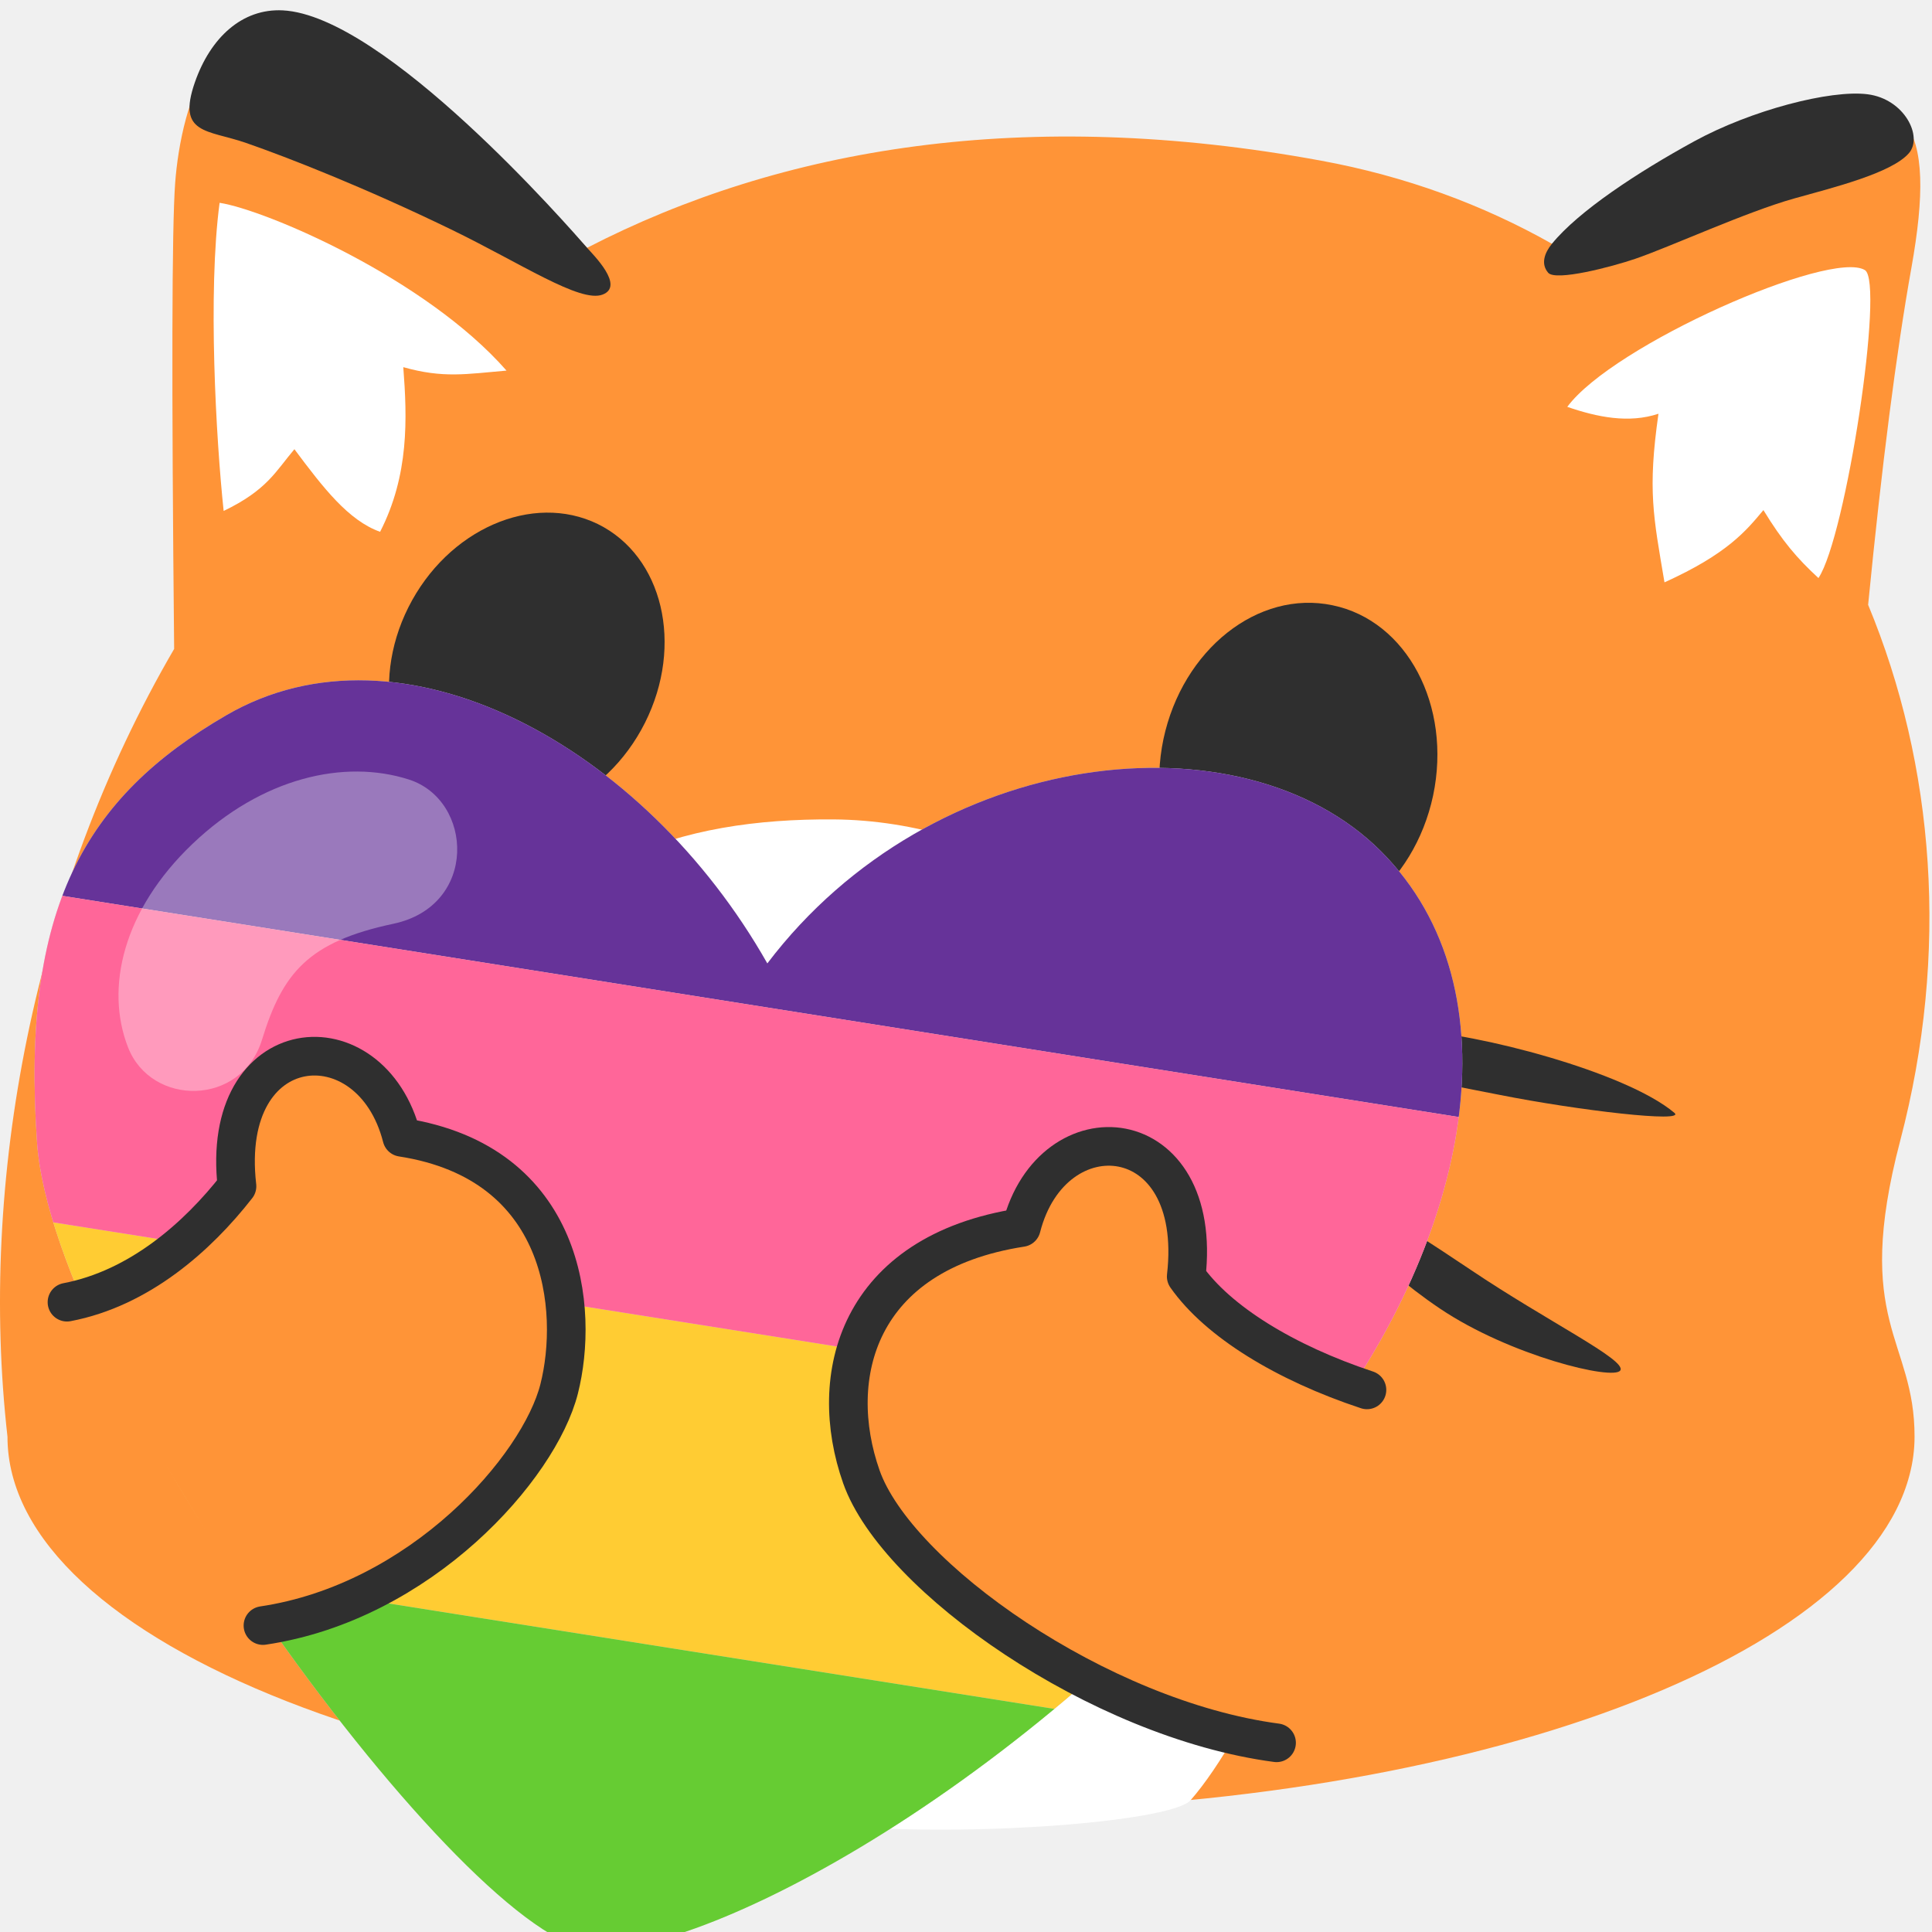
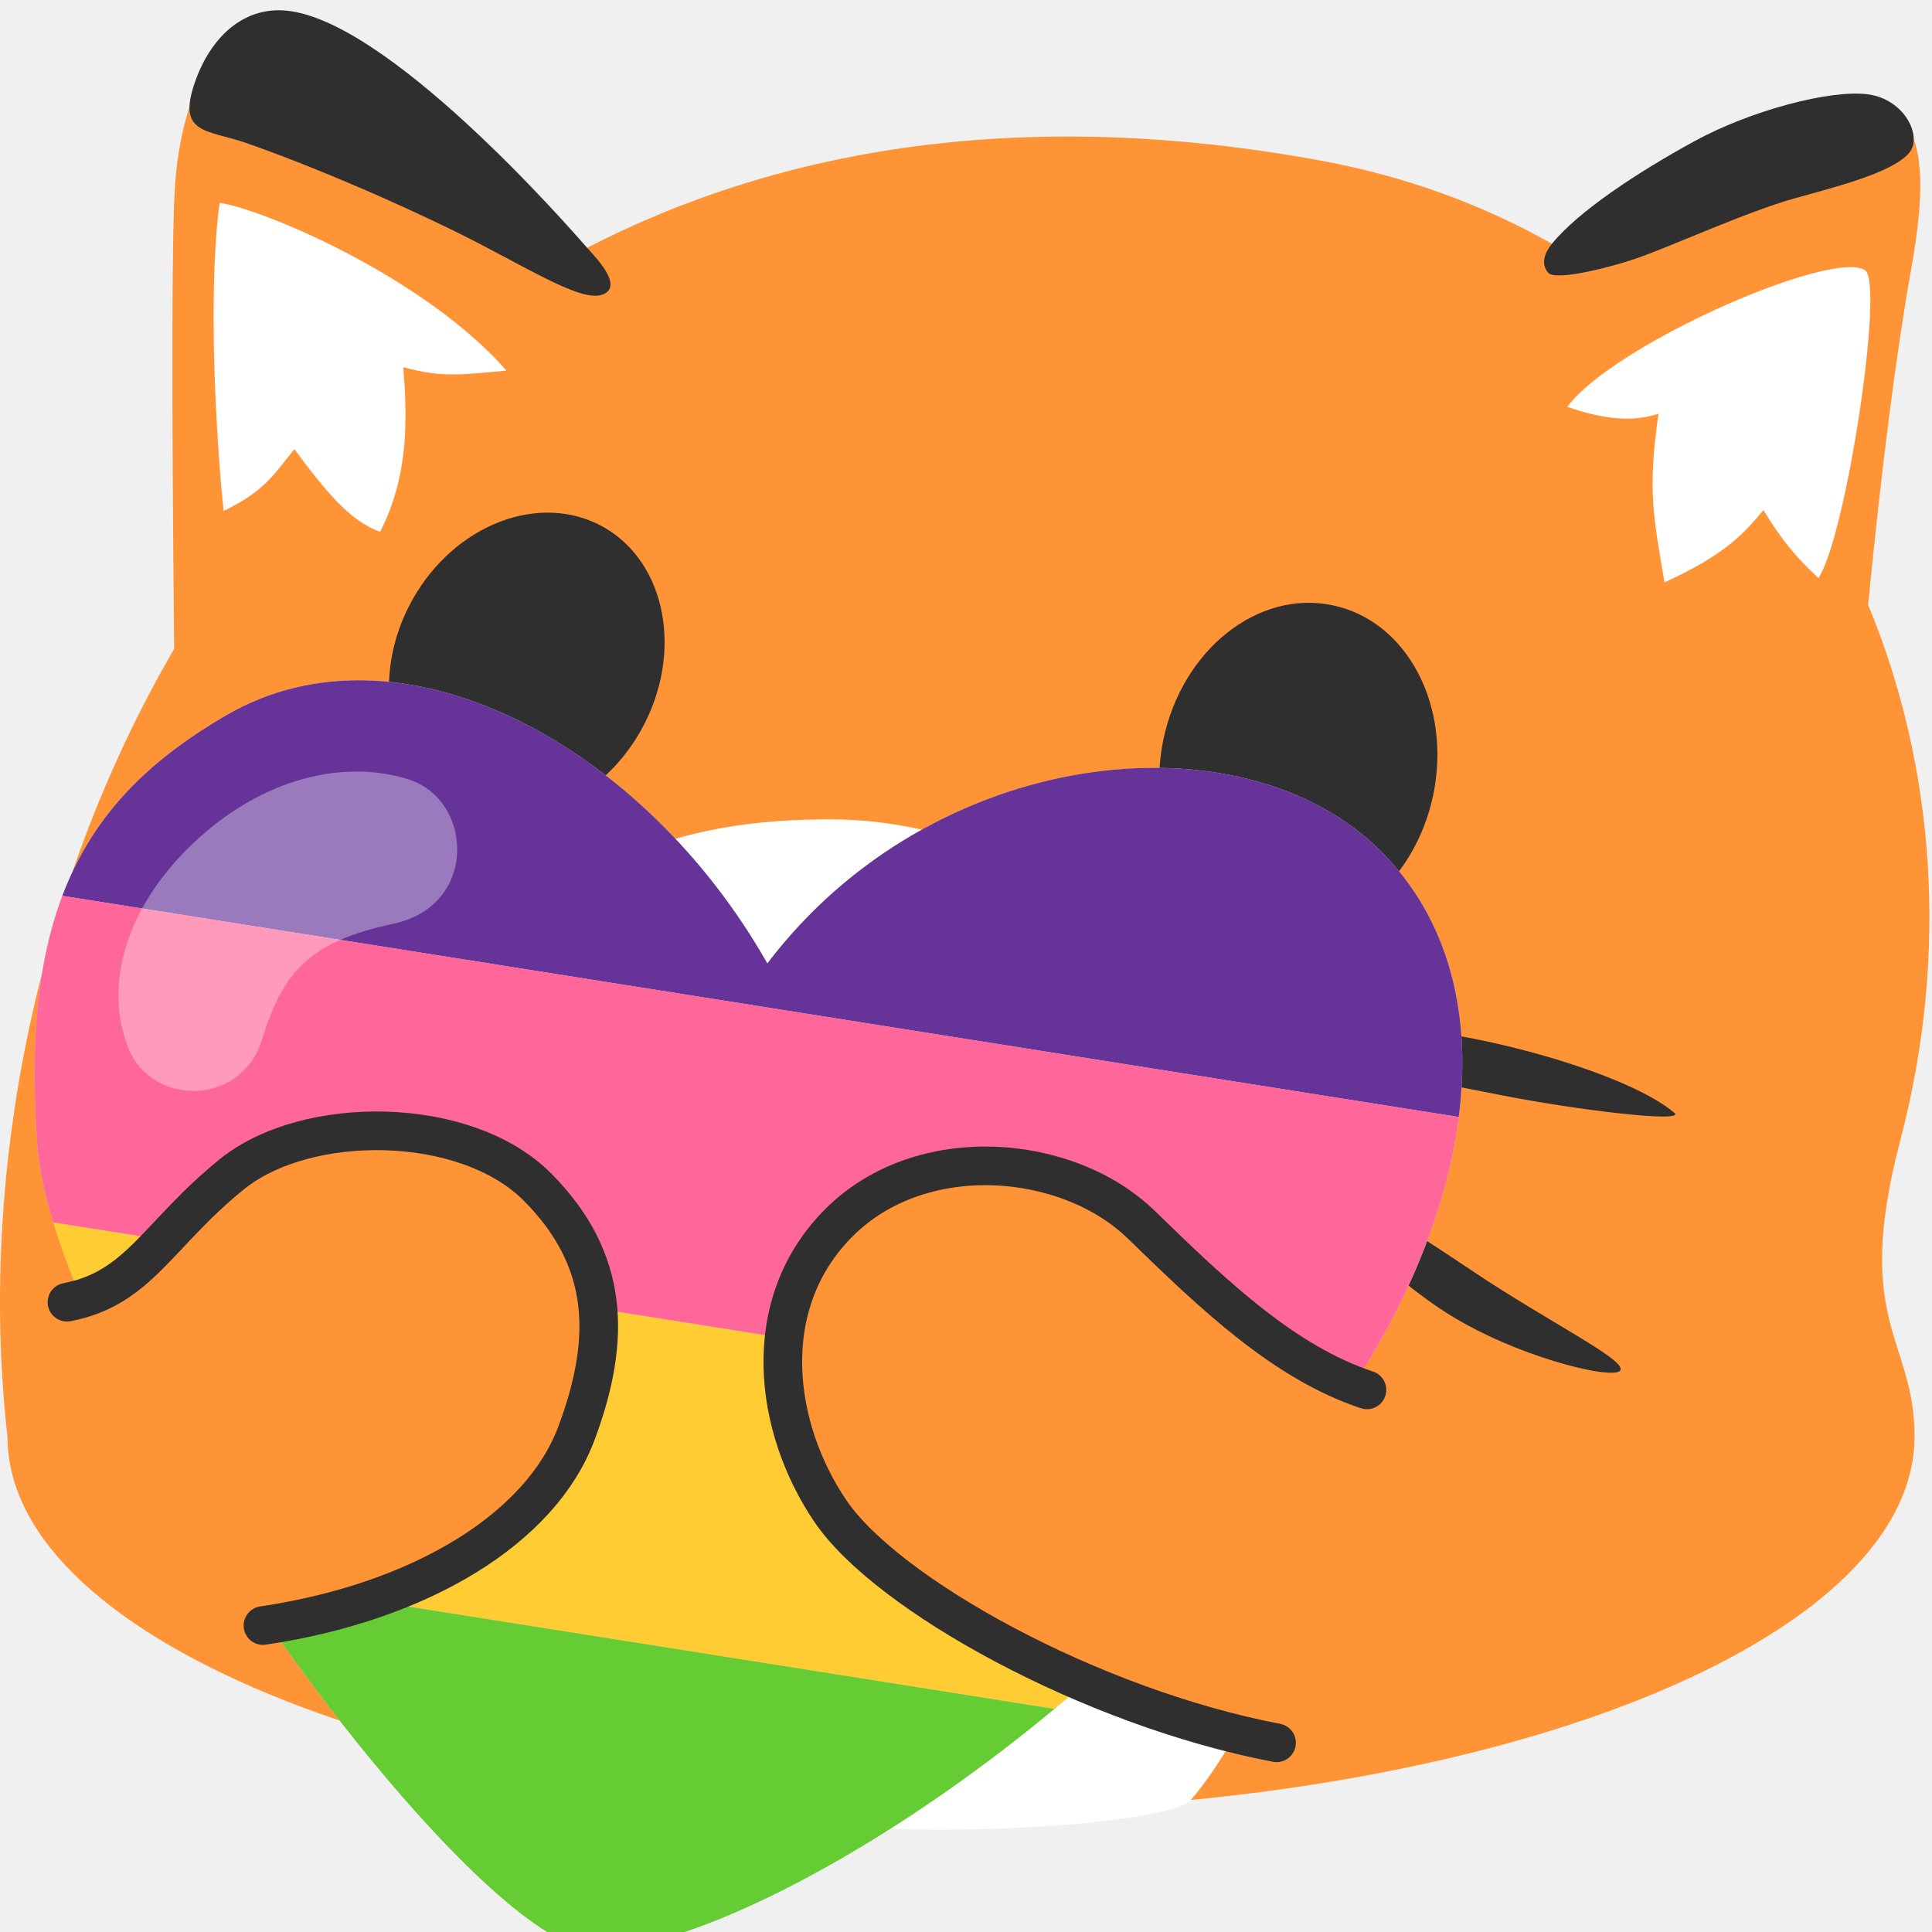
<svg xmlns="http://www.w3.org/2000/svg" width="128px" height="128px" viewBox="0 0 750 750" style="shape-rendering: geometricPrecision">
  <g id="foxcat-sapphic-heart">
    <g id="foxcatblob" transform="translate(0,8.508816)" fill="none">
      <g id="Body">
        <path id="body" fill="#ff9437" d="M227.907,87.691 C303.535,48.64 398.331,32.785 512.805,53.856 C545.561,59.865 575.596,70.937 602.463,86.121 C630.355,64.247 659.534,48.037 690,37.491 C742,19.491 752,39.491 742,95.491 C736.144,128.284 730.546,171.877 725.204,226.273 C751.04,288.613 756.818,361.338 737.696,434.165 C718.989,505.308 743.284,511.074 743.226,549.205 C743.226,554.207 742.578,559.15 741.284,564.034 C722.342,637.236 564.748,694.491 373.093,694.491 C168.614,694.491 2.902,629.41 2.902,549.205 C-8.3,450.296 12.857,337.343 67.602,243.405 C66.574,140.127 66.707,79.822 68,62.491 C70.162,33.524 84,-23.509 137,10.491 C169.904,31.599 200.206,57.333 227.907,87.691 Z" />
        <path id="stomach-floof" fill="white" d="m 130.764,508.453 c 14.299,6.367 21.31,11.98 32.57,26.136 -13.297,-33.305 -14.393,-89.969 13.681,-144.854 32.913,-64.345 87.574,-80.551 146.506,-80.15 62.914,0.428 128.613,39.441 152.426,104.493 24.409,66.679 20.551,124.35 -0.489,142.28 21.226,-5.446 25.183,-7.569 38.938,-8.014 2.894,46.543 -29.825,116.329 -52.21,141.991 -6.785,7.779 -78.321,14.257 -134.308,10.153 -55.987,-4.103 -156.123,-20.307 -161.521,-30.73 -27.187,-52.497 -31.142,-104.123 -35.594,-161.305 z" />
        <path id="ear-floof-right" fill="white" d="m 86.821,189.842 c -2.952,-27.83 -6.196,-84.866 -1.572,-119.62 17.738,2.73 79.763,29.115 111.38,65.136 -15.75,1.353 -24.507,3.039 -40.071,-1.336 1.527,19.895 2.275,41.883 -9.003,63.919 -12.299,-4.394 -22.025,-17.019 -33.268,-32.068 -7.346,8.682 -10.584,15.833 -27.467,23.969 z" />
        <path id="ear-floof-left" fill="white" d="m 608.417,149.437 c 17.698,-24.043 102.243,-61.188 115.539,-53.095 7.68,4.675 -7.346,103.518 -18.032,119.546 -8.348,-7.68 -14.025,-14.359 -21.371,-26.38 -6.679,8.014 -14.025,17.03 -38.402,28.05 -4.341,-25.712 -6.578,-35.686 -2.337,-65.45 -11.539,3.824 -23.709,1.336 -35.396,-2.671 z" />
        <path id="ear-contour-right" fill="#2f2f2f" d="m 75.639,23.485 c -7.058,20.313 4.963,18.308 19.906,23.5 16.509,5.736 45.949,17.284 79.498,33.544 27.215,13.19 50.146,28.648 58.873,25.324 8.727,-3.324 -3.66,-15.471 -6.01,-18.162 C 220.881,79.646 149.297,-2.467 109.773,-4.484 94.005,-5.288 81.681,6.097 75.639,23.485 Z" />
        <path id="ear-contour-left" fill="#2f2f2f" d="m 600.991,97.362 c 2.929,3.431 24.868,-2.333 33.884,-5.427 13.65,-4.683 43.157,-18.233 61.621,-23.394 15.205,-4.25 37.864,-9.849 44.556,-17.605 5.516,-6.394 -1.717,-21.053 -16.119,-22.859 -14.402,-1.805 -45.166,6.196 -67.21,18.255 -22.043,12.059 -44.972,27.148 -55.26,39.789 -2.905,3.569 -4.401,7.81 -1.472,11.241 z" />
      </g>
      <g id="eyes" transform="translate(33,190.4912)">
        <path id="left-eye" d="m 523.331,109.834 c -7.4,34.708 -36.728,57.983 -65.513,51.959 -28.989,-6.093 -46.436,-39.157 -39.172,-73.865 7.4,-34.776 36.728,-58.051 65.649,-51.959 28.853,5.956 46.368,38.952 39.036,73.865 z" style="fill:#2f2f2f" />
        <path id="right-eye" d="M 125.552,36.727 C 140.801,6.428 173.708,-7.921 199.056,4.426 224.338,16.839 232.565,51.342 217.382,81.574 202.2,111.806 169.36,126.222 144.012,113.809 118.73,101.395 110.437,66.825 125.552,36.727 Z" style="fill:#2f2f2f" />
      </g>
      <g id="whiskers" transform="translate(33,190.4912)">
        <g transform="translate(0.391648,152.6595)" style="fill:#2f2f2f">
          <path id="Right-bottom-wisker" d="m 483.608,112.341 c 2.536,-3.92 24.188,8.94 54,29 29.812,20.06 60.606,34.972 58,39 -2.606,4.028 -42.805,-5.701 -70,-24 -27.195,-18.299 -44.536,-40.08 -42,-44 z" />
          <path id="Right-top-wisker" d="m 491.608,57.341 c -2,-6 -2,-10 23,-9 25,1 83,16 102,32 4.699,3.957 -37.129,-0.875 -68,-7 -30.871,-6.125 -55,-10 -57,-16 z" />
          <path id="Left-bottom-wisker" d="m 117.608,60.341 c -19,21 -52,36 -84,53 -32,17 -49.439,8.263 -14,-13 35.439,-21.263 84,-43 98,-40 z" />
          <path id="Left-top-wisker" d="M 122.608,0.341 C 69.608,-1.659 15.608,5.341 6.608,16.341 c 0,3.438 103,3 116,0 13,-3 8.636,-15.674 0,-16 z" />
        </g>
      </g>
      <g id="mouth" transform="translate(33,190.4912)">
        <path d="m 196,176 c 13.333,47.333 23,71.333 29,72 6,0.667 26.667,-18 62,-56 27.333,46 43.667,71.333 49,76 5.333,4.667 28,-15.667 68,-61" style="stroke:#2f2f2f;stroke-width:30;stroke-linecap:round;stroke-linejoin:round" />
      </g>
      <g>
        <g transform="translate(13 255)">
          <defs>
            <path d="M523.079 66.934c54.087 54.088 33.802 149.947-23.638 225.507C403 420 266 495 217.379 493.369c-48.621-1.631-209.603-222.173-215.99-313.27C-5 89 20 46 74.858 14.147 142.991-25.411 237 26 284.876 110.508 349 26 468.99 12.847 523.079 66.934z" id="a" />
          </defs>
          <mask id="b" fill="#fff">
            <use href="#a" />
          </mask>
          <use fill="#D8D8D8" href="#a" />
          <g mask="url(#b)">
            <path fill="#639" d="M-123.103-64.33L704.58 66.761l-19.672 124.201-827.682-131.092z" />
            <path fill="#FC3" d="M-162.446 184.073l827.683 131.092-19.672 124.202-827.683-131.092z" />
            <path fill="#6C3" d="M-182.118 308.275l827.683 131.092-19.672 124.202-827.682-131.092z" />
            <path fill="#F69" d="M-142.774 59.871l827.682 131.092-19.671 124.202-827.683-131.092z" />
          </g>
        </g>
        <path d="M74.715 319.095c-27.016 25.776-34 56-25 79s44 23 52-3 18-38 51-45 31-48 6-56-56.985-.776-84 25z" fill-opacity=".34" fill="#FFF" />
      </g>
      <g>
-         <path id="right-arm" fill="#ff9437" stroke="#2f2f2f" stroke-width="15" stroke-linecap="round" stroke-linejoin="round" d="m 26,497 c 28,-5.333 50.638,-25.317 66,-45 -7,-61 52,-66 64,-19 63.802,9.861 68.785,67.112 61.059,97.66 -7.726,30.548 -53.617,82.745 -114.981,91.87" />
-         <path id="left-arm" fill="#ff9437" stroke="#2f2f2f" stroke-width="15" stroke-linecap="round" stroke-linejoin="round" d="m 530.651,531.043 c -31.778,-10.528 -57.873,-26.529 -70.162,-44.029 7,-61 -52,-66 -64,-19 -63.802,9.861 -75.802,57.929 -62.099,96.783 13.704,38.854 92.247,94.121 161.167,103.247" />
+         <path id="right-arm" fill="#ff9437" stroke="#2f2f2f" stroke-width="15" stroke-linecap="round" stroke-linejoin="round" d="m 26,497 c 28,-5.333 35.081,-26.258 64,-49.667 28.919,-23.409 90.773,-23.093 118.676,5.004 27.903,28.098 28.852,58.816 15.051,95.66 -13.801,36.844 -60.285,65.408 -121.648,74.534" />
+         <path id="left-arm" fill="#ff9437" stroke="#2f2f2f" stroke-width="15" stroke-linecap="round" stroke-linejoin="round" d="m 530.651,531.043 c -31.778,-10.528 -58.849,-36.117 -87.498,-64.032 -28.649,-27.915 -85.442,-32.761 -117.343,-0.997 -31.901,31.764 -25.384,79.793 -3.422,112.119 21.962,32.326 100.915,76.118 173.169,89.911" />
      </g>
    </g>
  </g>
</svg>
